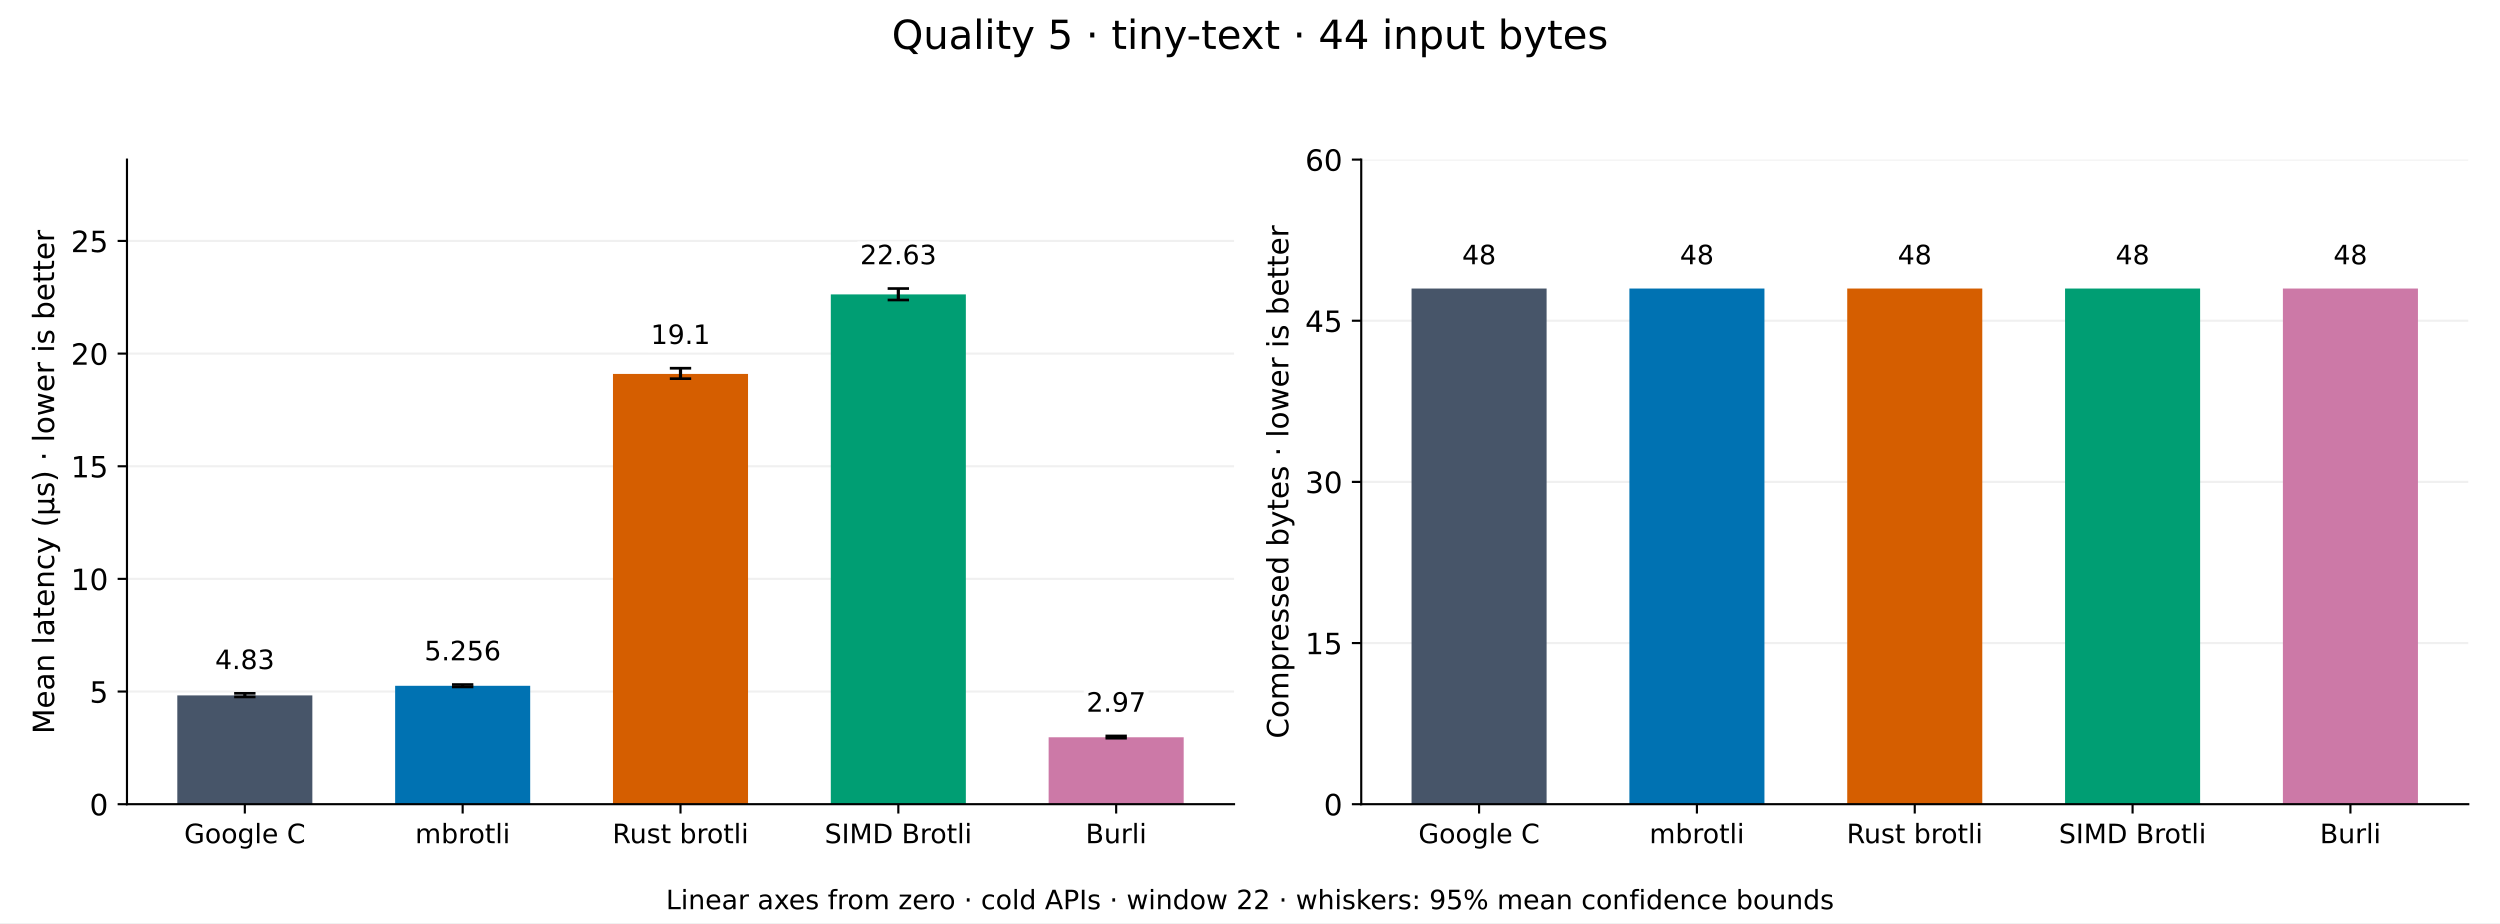
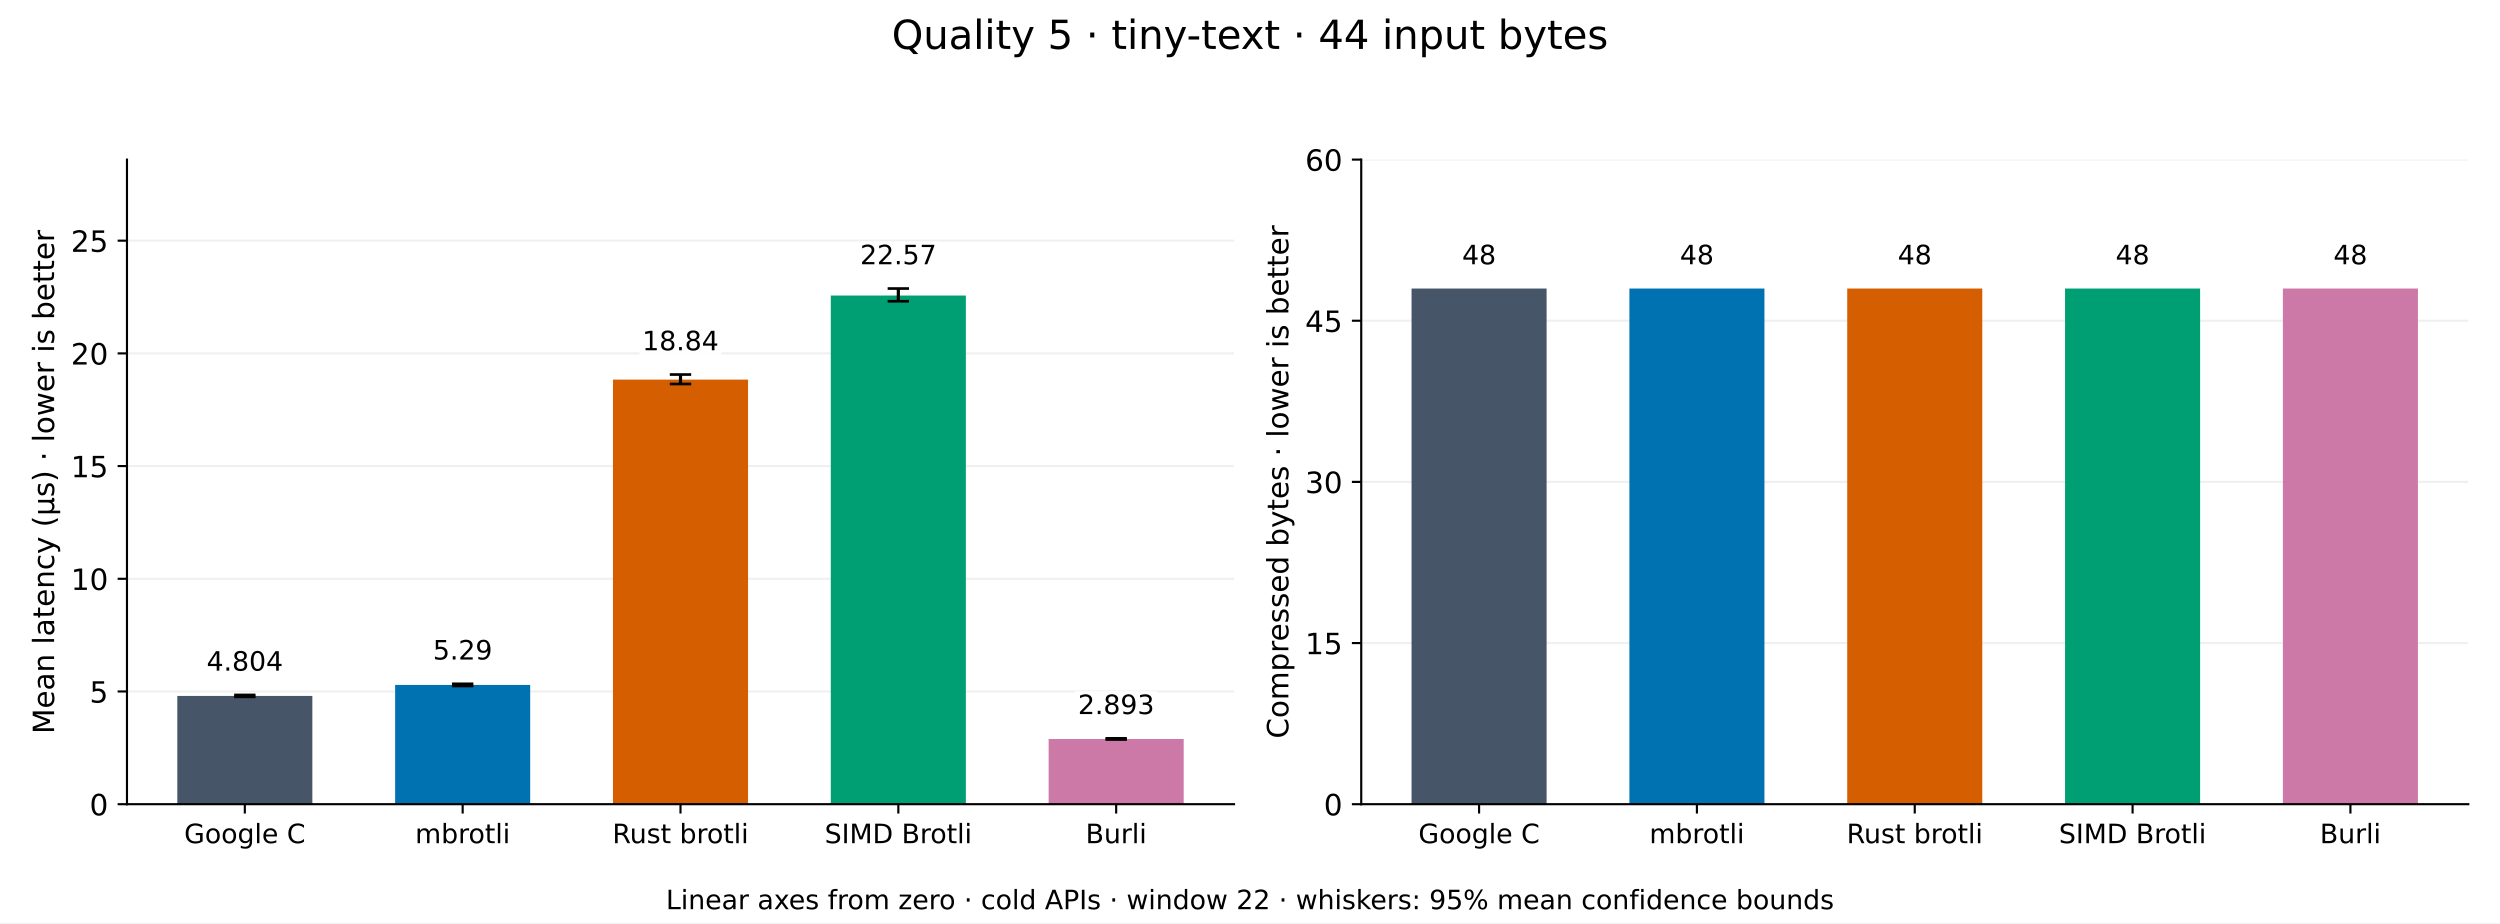
<svg xmlns="http://www.w3.org/2000/svg" xmlns:xlink="http://www.w3.org/1999/xlink" width="936pt" height="345.6pt" viewBox="0 0 936 345.6" version="1.1">
  <defs>
    <style type="text/css">*{stroke-linejoin: round; stroke-linecap: butt}</style>
  </defs>
  <g id="figure_1">
    <g id="patch_1">
-       <path d="M 0 345.6  L 936 345.6  L 936 0  L 0 0  z " style="fill: #ffffff" />
+       <path d="M 0 345.6 L 936 345.6 L 936 0 L 0 0 z " style="fill: #ffffff" />
    </g>
    <g id="axes_1">
      <g id="patch_2">
-         <path d="M 47.54 301.088  L 462.015 301.088  L 462.015 59.76  L 47.54 59.76  z " style="fill: #ffffff" />
+         <path d="M 47.54 301.088 L 462.015 301.088 L 462.015 59.76 L 47.54 59.76 z " style="fill: #ffffff" />
      </g>
      <g id="matplotlib.axis_1">
        <g id="xtick_1">
          <g id="line2d_1">
            <defs>
-               <path id="m3d63aaa0ea" d="M 0 0  L 0 3.5  " style="stroke: #000000; stroke-width: 0.8" />
+               <path id="m3d63aaa0ea" d="M 0 0 L 0 3.5 " style="stroke: #000000; stroke-width: 0.8" />
            </defs>
            <g>
              <use xlink:href="#m3d63aaa0ea" x="91.663" y="301.088" style="stroke: #000000; stroke-width: 0.8" />
            </g>
          </g>
          <g id="text_1">
            <text style="font-size: 10px; font-family: 'DejaVu Sans', 'Bitstream Vera Sans', 'Computer Modern Sans Serif', 'Lucida Grande', 'Verdana', 'Geneva', 'Lucid', 'Arial', 'Helvetica', 'Avant Garde', sans-serif; text-anchor: middle" x="91.663" y="315.686" transform="rotate(-0 91.66259 315.6864)">Google C</text>
          </g>
        </g>
        <g id="xtick_2">
          <g id="line2d_2">
            <g>
              <use xlink:href="#m3d63aaa0ea" x="173.22" y="301.088" style="stroke: #000000; stroke-width: 0.8" />
            </g>
          </g>
          <g id="text_2">
            <text style="font-size: 10px; font-family: 'DejaVu Sans', 'Bitstream Vera Sans', 'Computer Modern Sans Serif', 'Lucida Grande', 'Verdana', 'Geneva', 'Lucid', 'Arial', 'Helvetica', 'Avant Garde', sans-serif; text-anchor: middle" x="173.22" y="315.686" transform="rotate(-0 173.22 315.6864)">mbrotli</text>
          </g>
        </g>
        <g id="xtick_3">
          <g id="line2d_3">
            <g>
              <use xlink:href="#m3d63aaa0ea" x="254.778" y="301.088" style="stroke: #000000; stroke-width: 0.8" />
            </g>
          </g>
          <g id="text_3">
            <text style="font-size: 10px; font-family: 'DejaVu Sans', 'Bitstream Vera Sans', 'Computer Modern Sans Serif', 'Lucida Grande', 'Verdana', 'Geneva', 'Lucid', 'Arial', 'Helvetica', 'Avant Garde', sans-serif; text-anchor: middle" x="254.778" y="315.686" transform="rotate(-0 254.7775 315.6864)">Rust brotli</text>
          </g>
        </g>
        <g id="xtick_4">
          <g id="line2d_4">
            <g>
              <use xlink:href="#m3d63aaa0ea" x="336.335" y="301.088" style="stroke: #000000; stroke-width: 0.8" />
            </g>
          </g>
          <g id="text_4">
            <text style="font-size: 10px; font-family: 'DejaVu Sans', 'Bitstream Vera Sans', 'Computer Modern Sans Serif', 'Lucida Grande', 'Verdana', 'Geneva', 'Lucid', 'Arial', 'Helvetica', 'Avant Garde', sans-serif; text-anchor: middle" x="336.335" y="315.686" transform="rotate(-0 336.335 315.6864)">SIMD Brotli</text>
          </g>
        </g>
        <g id="xtick_5">
          <g id="line2d_5">
            <g>
              <use xlink:href="#m3d63aaa0ea" x="417.892" y="301.088" style="stroke: #000000; stroke-width: 0.8" />
            </g>
          </g>
          <g id="text_5">
            <text style="font-size: 10px; font-family: 'DejaVu Sans', 'Bitstream Vera Sans', 'Computer Modern Sans Serif', 'Lucida Grande', 'Verdana', 'Geneva', 'Lucid', 'Arial', 'Helvetica', 'Avant Garde', sans-serif; text-anchor: middle" x="417.892" y="315.686" transform="rotate(-0 417.8924 315.6864)">Burli</text>
          </g>
        </g>
      </g>
      <g id="matplotlib.axis_2">
        <g id="ytick_1">
          <g id="line2d_6">
-             <path d="M 47.54 301.088  L 462.015 301.088  " clip-path="url(#p0ad4e481a9)" style="fill: none; stroke: #b0b0b0; stroke-opacity: 0.18; stroke-width: 0.8; stroke-linecap: square" />
+             <path d="M 47.54 301.088 L 462.015 301.088 " clip-path="url(#p0ad4e481a9)" style="fill: none; stroke: #b0b0b0; stroke-opacity: 0.18; stroke-width: 0.8; stroke-linecap: square" />
          </g>
          <g id="line2d_7">
            <defs>
-               <path id="mb6c034703b" d="M 0 0  L -3.5 0  " style="stroke: #000000; stroke-width: 0.8" />
+               <path id="mb6c034703b" d="M 0 0 L -3.5 0 " style="stroke: #000000; stroke-width: 0.8" />
            </defs>
            <g>
              <use xlink:href="#mb6c034703b" x="47.54" y="301.088" style="stroke: #000000; stroke-width: 0.8" />
            </g>
          </g>
          <g id="text_6">
            <text style="font-size: 11px; font-family: 'DejaVu Sans', 'Bitstream Vera Sans', 'Computer Modern Sans Serif', 'Lucida Grande', 'Verdana', 'Geneva', 'Lucid', 'Arial', 'Helvetica', 'Avant Garde', sans-serif; text-anchor: end" x="40.54" y="305.267" transform="rotate(-0 40.54 305.2671)">0</text>
          </g>
        </g>
        <g id="ytick_2">
          <g id="line2d_8">
-             <path d="M 47.54 258.913  L 462.015 258.913  " clip-path="url(#p0ad4e481a9)" style="fill: none; stroke: #b0b0b0; stroke-opacity: 0.18; stroke-width: 0.8; stroke-linecap: square" />
+             <path d="M 47.54 258.893 L 462.015 258.893 " clip-path="url(#p0ad4e481a9)" style="fill: none; stroke: #b0b0b0; stroke-opacity: 0.18; stroke-width: 0.8; stroke-linecap: square" />
          </g>
          <g id="line2d_9">
            <g>
-               <use xlink:href="#mb6c034703b" x="47.54" y="258.913" style="stroke: #000000; stroke-width: 0.8" />
+               <use xlink:href="#mb6c034703b" x="47.54" y="258.893" style="stroke: #000000; stroke-width: 0.8" />
            </g>
          </g>
          <g id="text_7">
-             <text style="font-size: 11px; font-family: 'DejaVu Sans', 'Bitstream Vera Sans', 'Computer Modern Sans Serif', 'Lucida Grande', 'Verdana', 'Geneva', 'Lucid', 'Arial', 'Helvetica', 'Avant Garde', sans-serif; text-anchor: end" x="40.54" y="263.092" transform="rotate(-0 40.54 263.0923)">5</text>
+             <text style="font-size: 11px; font-family: 'DejaVu Sans', 'Bitstream Vera Sans', 'Computer Modern Sans Serif', 'Lucida Grande', 'Verdana', 'Geneva', 'Lucid', 'Arial', 'Helvetica', 'Avant Garde', sans-serif; text-anchor: end" x="40.54" y="263.072" transform="rotate(-0 40.54 263.072)">5</text>
          </g>
        </g>
        <g id="ytick_3">
          <g id="line2d_10">
-             <path d="M 47.54 216.738  L 462.015 216.738  " clip-path="url(#p0ad4e481a9)" style="fill: none; stroke: #b0b0b0; stroke-opacity: 0.18; stroke-width: 0.8; stroke-linecap: square" />
+             <path d="M 47.54 216.698 L 462.015 216.698 " clip-path="url(#p0ad4e481a9)" style="fill: none; stroke: #b0b0b0; stroke-opacity: 0.18; stroke-width: 0.8; stroke-linecap: square" />
          </g>
          <g id="line2d_11">
            <g>
-               <use xlink:href="#mb6c034703b" x="47.54" y="216.738" style="stroke: #000000; stroke-width: 0.8" />
+               <use xlink:href="#mb6c034703b" x="47.54" y="216.698" style="stroke: #000000; stroke-width: 0.8" />
            </g>
          </g>
          <g id="text_8">
-             <text style="font-size: 11px; font-family: 'DejaVu Sans', 'Bitstream Vera Sans', 'Computer Modern Sans Serif', 'Lucida Grande', 'Verdana', 'Geneva', 'Lucid', 'Arial', 'Helvetica', 'Avant Garde', sans-serif; text-anchor: end" x="40.54" y="220.917" transform="rotate(-0 40.54 220.9175)">10</text>
+             <text style="font-size: 11px; font-family: 'DejaVu Sans', 'Bitstream Vera Sans', 'Computer Modern Sans Serif', 'Lucida Grande', 'Verdana', 'Geneva', 'Lucid', 'Arial', 'Helvetica', 'Avant Garde', sans-serif; text-anchor: end" x="40.54" y="220.877" transform="rotate(-0 40.54 220.8768)">10</text>
          </g>
        </g>
        <g id="ytick_4">
          <g id="line2d_12">
-             <path d="M 47.54 174.564  L 462.015 174.564  " clip-path="url(#p0ad4e481a9)" style="fill: none; stroke: #b0b0b0; stroke-opacity: 0.18; stroke-width: 0.8; stroke-linecap: square" />
+             <path d="M 47.54 174.502 L 462.015 174.502 " clip-path="url(#p0ad4e481a9)" style="fill: none; stroke: #b0b0b0; stroke-opacity: 0.18; stroke-width: 0.8; stroke-linecap: square" />
          </g>
          <g id="line2d_13">
            <g>
-               <use xlink:href="#mb6c034703b" x="47.54" y="174.564" style="stroke: #000000; stroke-width: 0.8" />
+               <use xlink:href="#mb6c034703b" x="47.54" y="174.502" style="stroke: #000000; stroke-width: 0.8" />
            </g>
          </g>
          <g id="text_9">
-             <text style="font-size: 11px; font-family: 'DejaVu Sans', 'Bitstream Vera Sans', 'Computer Modern Sans Serif', 'Lucida Grande', 'Verdana', 'Geneva', 'Lucid', 'Arial', 'Helvetica', 'Avant Garde', sans-serif; text-anchor: end" x="40.54" y="178.743" transform="rotate(-0 40.54 178.7427)">15</text>
+             <text style="font-size: 11px; font-family: 'DejaVu Sans', 'Bitstream Vera Sans', 'Computer Modern Sans Serif', 'Lucida Grande', 'Verdana', 'Geneva', 'Lucid', 'Arial', 'Helvetica', 'Avant Garde', sans-serif; text-anchor: end" x="40.54" y="178.682" transform="rotate(-0 40.54 178.6816)">15</text>
          </g>
        </g>
        <g id="ytick_5">
          <g id="line2d_14">
-             <path d="M 47.54 132.389  L 462.015 132.389  " clip-path="url(#p0ad4e481a9)" style="fill: none; stroke: #b0b0b0; stroke-opacity: 0.18; stroke-width: 0.8; stroke-linecap: square" />
+             <path d="M 47.54 132.307 L 462.015 132.307 " clip-path="url(#p0ad4e481a9)" style="fill: none; stroke: #b0b0b0; stroke-opacity: 0.18; stroke-width: 0.8; stroke-linecap: square" />
          </g>
          <g id="line2d_15">
            <g>
-               <use xlink:href="#mb6c034703b" x="47.54" y="132.389" style="stroke: #000000; stroke-width: 0.8" />
+               <use xlink:href="#mb6c034703b" x="47.54" y="132.307" style="stroke: #000000; stroke-width: 0.8" />
            </g>
          </g>
          <g id="text_10">
-             <text style="font-size: 11px; font-family: 'DejaVu Sans', 'Bitstream Vera Sans', 'Computer Modern Sans Serif', 'Lucida Grande', 'Verdana', 'Geneva', 'Lucid', 'Arial', 'Helvetica', 'Avant Garde', sans-serif; text-anchor: end" x="40.54" y="136.568" transform="rotate(-0 40.54 136.5679)">20</text>
+             <text style="font-size: 11px; font-family: 'DejaVu Sans', 'Bitstream Vera Sans', 'Computer Modern Sans Serif', 'Lucida Grande', 'Verdana', 'Geneva', 'Lucid', 'Arial', 'Helvetica', 'Avant Garde', sans-serif; text-anchor: end" x="40.54" y="136.486" transform="rotate(-0 40.54 136.4865)">20</text>
          </g>
        </g>
        <g id="ytick_6">
          <g id="line2d_16">
-             <path d="M 47.54 90.214  L 462.015 90.214  " clip-path="url(#p0ad4e481a9)" style="fill: none; stroke: #b0b0b0; stroke-opacity: 0.18; stroke-width: 0.8; stroke-linecap: square" />
+             <path d="M 47.54 90.112 L 462.015 90.112 " clip-path="url(#p0ad4e481a9)" style="fill: none; stroke: #b0b0b0; stroke-opacity: 0.18; stroke-width: 0.8; stroke-linecap: square" />
          </g>
          <g id="line2d_17">
            <g>
-               <use xlink:href="#mb6c034703b" x="47.54" y="90.214" style="stroke: #000000; stroke-width: 0.8" />
+               <use xlink:href="#mb6c034703b" x="47.54" y="90.112" style="stroke: #000000; stroke-width: 0.8" />
            </g>
          </g>
          <g id="text_11">
-             <text style="font-size: 11px; font-family: 'DejaVu Sans', 'Bitstream Vera Sans', 'Computer Modern Sans Serif', 'Lucida Grande', 'Verdana', 'Geneva', 'Lucid', 'Arial', 'Helvetica', 'Avant Garde', sans-serif; text-anchor: end" x="40.54" y="94.393" transform="rotate(-0 40.54 94.39304)">25</text>
+             <text style="font-size: 11px; font-family: 'DejaVu Sans', 'Bitstream Vera Sans', 'Computer Modern Sans Serif', 'Lucida Grande', 'Verdana', 'Geneva', 'Lucid', 'Arial', 'Helvetica', 'Avant Garde', sans-serif; text-anchor: end" x="40.54" y="94.291" transform="rotate(-0 40.54 94.2913)">25</text>
          </g>
        </g>
        <g id="text_12">
          <text style="font-size: 11px; font-family: 'DejaVu Sans', 'Bitstream Vera Sans', 'Computer Modern Sans Serif', 'Lucida Grande', 'Verdana', 'Geneva', 'Lucid', 'Arial', 'Helvetica', 'Avant Garde', sans-serif; text-anchor: middle" x="20.255" y="180.424" transform="rotate(-90 20.25484 180.424)">Mean latency (µs) · lower is better</text>
        </g>
      </g>
      <g id="patch_3">
-         <path d="M 66.38 301.088  L 116.945 301.088  L 116.945 260.348  L 66.38 260.348  z " clip-path="url(#p0ad4e481a9)" style="fill: #475569" />
+         <path d="M 66.38 301.088 L 116.945 301.088 L 116.945 260.548 L 66.38 260.548 z " clip-path="url(#p0ad4e481a9)" style="fill: #475569" />
      </g>
      <g id="patch_4">
-         <path d="M 147.937 301.088  L 198.503 301.088  L 198.503 256.754  L 147.937 256.754  z " clip-path="url(#p0ad4e481a9)" style="fill: #0072b2" />
+         <path d="M 147.937 301.088 L 198.503 301.088 L 198.503 256.442 L 147.937 256.442 z " clip-path="url(#p0ad4e481a9)" style="fill: #0072b2" />
      </g>
      <g id="patch_5">
-         <path d="M 229.495 301.088  L 280.06 301.088  L 280.06 139.997  L 229.495 139.997  z " clip-path="url(#p0ad4e481a9)" style="fill: #d55e00" />
+         <path d="M 229.495 301.088 L 280.06 301.088 L 280.06 142.115 L 229.495 142.115 z " clip-path="url(#p0ad4e481a9)" style="fill: #d55e00" />
      </g>
      <g id="patch_6">
-         <path d="M 311.052 301.088  L 361.618 301.088  L 361.618 110.228  L 311.052 110.228  z " clip-path="url(#p0ad4e481a9)" style="fill: #009e73" />
+         <path d="M 311.052 301.088 L 361.618 301.088 L 361.618 110.636 L 311.052 110.636 z " clip-path="url(#p0ad4e481a9)" style="fill: #009e73" />
      </g>
      <g id="patch_7">
-         <path d="M 392.61 301.088  L 443.175 301.088  L 443.175 276.035  L 392.61 276.035  z " clip-path="url(#p0ad4e481a9)" style="fill: #cc79a7" />
+         <path d="M 392.61 301.088 L 443.175 301.088 L 443.175 276.672 L 392.61 276.672 z " clip-path="url(#p0ad4e481a9)" style="fill: #cc79a7" />
      </g>
      <g id="LineCollection_1">
-         <path d="M 91.663 260.921  L 91.663 259.582  " clip-path="url(#p0ad4e481a9)" style="fill: none; stroke: #000000; stroke-width: 1.2" />
-         <path d="M 173.22 257.186  L 173.22 256.3  " clip-path="url(#p0ad4e481a9)" style="fill: none; stroke: #000000; stroke-width: 1.2" />
-         <path d="M 254.778 141.781  L 254.778 137.867  " clip-path="url(#p0ad4e481a9)" style="fill: none; stroke: #000000; stroke-width: 1.2" />
-         <path d="M 336.335 112.318  L 336.335 108.026  " clip-path="url(#p0ad4e481a9)" style="fill: none; stroke: #000000; stroke-width: 1.2" />
-         <path d="M 417.892 276.391  L 417.892 275.541  " clip-path="url(#p0ad4e481a9)" style="fill: none; stroke: #000000; stroke-width: 1.2" />
+         <path d="M 91.663 260.895 L 91.663 260.182 " clip-path="url(#p0ad4e481a9)" style="fill: none; stroke: #000000; stroke-width: 1.2" />
+         <path d="M 173.22 256.845 L 173.22 256.003 " clip-path="url(#p0ad4e481a9)" style="fill: none; stroke: #000000; stroke-width: 1.2" />
+         <path d="M 254.778 143.778 L 254.778 140.22 " clip-path="url(#p0ad4e481a9)" style="fill: none; stroke: #000000; stroke-width: 1.2" />
+         <path d="M 336.335 112.783 L 336.335 108.026 " clip-path="url(#p0ad4e481a9)" style="fill: none; stroke: #000000; stroke-width: 1.2" />
+         <path d="M 417.892 276.878 L 417.892 276.435 " clip-path="url(#p0ad4e481a9)" style="fill: none; stroke: #000000; stroke-width: 1.2" />
      </g>
      <g id="line2d_18">
        <defs>
-           <path id="ma4d3aa00d3" d="M 4 0  L -4 -0  " style="stroke: #000000" />
+           <path id="ma4d3aa00d3" d="M 4 0 L -4 -0 " style="stroke: #000000" />
        </defs>
        <g clip-path="url(#p0ad4e481a9)">
-           <use xlink:href="#ma4d3aa00d3" x="91.663" y="260.921" style="fill: #1f77b4; stroke: #000000" />
-           <use xlink:href="#ma4d3aa00d3" x="173.22" y="257.186" style="fill: #1f77b4; stroke: #000000" />
-           <use xlink:href="#ma4d3aa00d3" x="254.778" y="141.781" style="fill: #1f77b4; stroke: #000000" />
-           <use xlink:href="#ma4d3aa00d3" x="336.335" y="112.318" style="fill: #1f77b4; stroke: #000000" />
-           <use xlink:href="#ma4d3aa00d3" x="417.892" y="276.391" style="fill: #1f77b4; stroke: #000000" />
+           <use xlink:href="#ma4d3aa00d3" x="91.663" y="260.895" style="fill: #1f77b4; stroke: #000000" />
+           <use xlink:href="#ma4d3aa00d3" x="173.22" y="256.845" style="fill: #1f77b4; stroke: #000000" />
+           <use xlink:href="#ma4d3aa00d3" x="254.778" y="143.778" style="fill: #1f77b4; stroke: #000000" />
+           <use xlink:href="#ma4d3aa00d3" x="336.335" y="112.783" style="fill: #1f77b4; stroke: #000000" />
+           <use xlink:href="#ma4d3aa00d3" x="417.892" y="276.878" style="fill: #1f77b4; stroke: #000000" />
        </g>
      </g>
      <g id="line2d_19">
        <g clip-path="url(#p0ad4e481a9)">
-           <use xlink:href="#ma4d3aa00d3" x="91.663" y="259.582" style="fill: #1f77b4; stroke: #000000" />
-           <use xlink:href="#ma4d3aa00d3" x="173.22" y="256.3" style="fill: #1f77b4; stroke: #000000" />
-           <use xlink:href="#ma4d3aa00d3" x="254.778" y="137.867" style="fill: #1f77b4; stroke: #000000" />
+           <use xlink:href="#ma4d3aa00d3" x="91.663" y="260.182" style="fill: #1f77b4; stroke: #000000" />
+           <use xlink:href="#ma4d3aa00d3" x="173.22" y="256.003" style="fill: #1f77b4; stroke: #000000" />
+           <use xlink:href="#ma4d3aa00d3" x="254.778" y="140.22" style="fill: #1f77b4; stroke: #000000" />
          <use xlink:href="#ma4d3aa00d3" x="336.335" y="108.026" style="fill: #1f77b4; stroke: #000000" />
-           <use xlink:href="#ma4d3aa00d3" x="417.892" y="275.541" style="fill: #1f77b4; stroke: #000000" />
+           <use xlink:href="#ma4d3aa00d3" x="417.892" y="276.435" style="fill: #1f77b4; stroke: #000000" />
        </g>
      </g>
      <g id="patch_8">
-         <path d="M 47.54 301.088  L 47.54 59.76  " style="fill: none; stroke: #000000; stroke-width: 0.8; stroke-linejoin: miter; stroke-linecap: square" />
+         <path d="M 47.54 301.088 L 47.54 59.76 " style="fill: none; stroke: #000000; stroke-width: 0.8; stroke-linejoin: miter; stroke-linecap: square" />
      </g>
      <g id="patch_9">
-         <path d="M 47.54 301.088  L 462.015 301.088  " style="fill: none; stroke: #000000; stroke-width: 0.8; stroke-linejoin: miter; stroke-linecap: square" />
+         <path d="M 47.54 301.088 L 462.015 301.088 " style="fill: none; stroke: #000000; stroke-width: 0.8; stroke-linejoin: miter; stroke-linecap: square" />
      </g>
      <g id="text_13">
        <g id="patch_10">
-           <path d="M 79.53 253.582  L 103.795 253.582  L 103.795 241.904  L 79.53 241.904  z " style="fill: #ffffff; opacity: 0.9" />
-         </g>
-         <text style="font-size: 10px; font-family: 'DejaVu Sans', 'Bitstream Vera Sans', 'Computer Modern Sans Serif', 'Lucida Grande', 'Verdana', 'Geneva', 'Lucid', 'Arial', 'Helvetica', 'Avant Garde', sans-serif; text-anchor: middle" x="91.663" y="250.503" transform="rotate(-0 91.66259 250.5026)">4.83</text>
+           <path d="M 76.349 254.182 L 106.977 254.182 L 106.977 242.504 L 76.349 242.504 z " style="fill: #ffffff; opacity: 0.9" />
+         </g>
+         <text style="font-size: 10px; font-family: 'DejaVu Sans', 'Bitstream Vera Sans', 'Computer Modern Sans Serif', 'Lucida Grande', 'Verdana', 'Geneva', 'Lucid', 'Arial', 'Helvetica', 'Avant Garde', sans-serif; text-anchor: middle" x="91.663" y="251.103" transform="rotate(-0 91.66259 251.1028)">4.804</text>
      </g>
      <g id="text_14">
        <g id="patch_11">
-           <path d="M 157.906 250.3  L 188.534 250.3  L 188.534 238.622  L 157.906 238.622  z " style="fill: #ffffff; opacity: 0.9" />
-         </g>
-         <text style="font-size: 10px; font-family: 'DejaVu Sans', 'Bitstream Vera Sans', 'Computer Modern Sans Serif', 'Lucida Grande', 'Verdana', 'Geneva', 'Lucid', 'Arial', 'Helvetica', 'Avant Garde', sans-serif; text-anchor: middle" x="173.22" y="247.22" transform="rotate(-0 173.22 247.2201)">5.256</text>
+           <path d="M 161.087 250.003 L 185.353 250.003 L 185.353 238.325 L 161.087 238.325 z " style="fill: #ffffff; opacity: 0.9" />
+         </g>
+         <text style="font-size: 10px; font-family: 'DejaVu Sans', 'Bitstream Vera Sans', 'Computer Modern Sans Serif', 'Lucida Grande', 'Verdana', 'Geneva', 'Lucid', 'Arial', 'Helvetica', 'Avant Garde', sans-serif; text-anchor: middle" x="173.22" y="246.924" transform="rotate(-0 173.22 246.9236)">5.29</text>
      </g>
      <g id="text_15">
        <g id="patch_12">
-           <path d="M 242.645 131.867  L 266.91 131.867  L 266.91 120.189  L 242.645 120.189  z " style="fill: #ffffff; opacity: 0.9" />
-         </g>
-         <text style="font-size: 10px; font-family: 'DejaVu Sans', 'Bitstream Vera Sans', 'Computer Modern Sans Serif', 'Lucida Grande', 'Verdana', 'Geneva', 'Lucid', 'Arial', 'Helvetica', 'Avant Garde', sans-serif; text-anchor: middle" x="254.778" y="128.788" transform="rotate(-0 254.7775 128.7875)">19.1</text>
+           <path d="M 239.463 134.22 L 270.092 134.22 L 270.092 122.542 L 239.463 122.542 z " style="fill: #ffffff; opacity: 0.9" />
+         </g>
+         <text style="font-size: 10px; font-family: 'DejaVu Sans', 'Bitstream Vera Sans', 'Computer Modern Sans Serif', 'Lucida Grande', 'Verdana', 'Geneva', 'Lucid', 'Arial', 'Helvetica', 'Avant Garde', sans-serif; text-anchor: middle" x="254.778" y="131.14" transform="rotate(-0 254.7775 131.1404)">18.84</text>
      </g>
      <g id="text_16">
        <g id="patch_13">
-           <path d="M 321.021 102.026  L 351.649 102.026  L 351.649 90.347  L 321.021 90.347  z " style="fill: #ffffff; opacity: 0.9" />
-         </g>
-         <text style="font-size: 10px; font-family: 'DejaVu Sans', 'Bitstream Vera Sans', 'Computer Modern Sans Serif', 'Lucida Grande', 'Verdana', 'Geneva', 'Lucid', 'Arial', 'Helvetica', 'Avant Garde', sans-serif; text-anchor: middle" x="336.335" y="98.946" transform="rotate(-0 336.335 98.94591)">22.63</text>
+           <path d="M 321.021 102.026 L 351.649 102.026 L 351.649 90.347 L 321.021 90.347 z " style="fill: #ffffff; opacity: 0.9" />
+         </g>
+         <text style="font-size: 10px; font-family: 'DejaVu Sans', 'Bitstream Vera Sans', 'Computer Modern Sans Serif', 'Lucida Grande', 'Verdana', 'Geneva', 'Lucid', 'Arial', 'Helvetica', 'Avant Garde', sans-serif; text-anchor: middle" x="336.335" y="98.946" transform="rotate(-0 336.335 98.94591)">22.57</text>
      </g>
      <g id="text_17">
        <g id="patch_14">
-           <path d="M 405.76 269.541  L 430.025 269.541  L 430.025 257.863  L 405.76 257.863  z " style="fill: #ffffff; opacity: 0.9" />
-         </g>
-         <text style="font-size: 10px; font-family: 'DejaVu Sans', 'Bitstream Vera Sans', 'Computer Modern Sans Serif', 'Lucida Grande', 'Verdana', 'Geneva', 'Lucid', 'Arial', 'Helvetica', 'Avant Garde', sans-serif; text-anchor: middle" x="417.892" y="266.461" transform="rotate(-0 417.8924 266.4611)">2.97</text>
+           <path d="M 402.578 270.435 L 433.206 270.435 L 433.206 258.757 L 402.578 258.757 z " style="fill: #ffffff; opacity: 0.9" />
+         </g>
+         <text style="font-size: 10px; font-family: 'DejaVu Sans', 'Bitstream Vera Sans', 'Computer Modern Sans Serif', 'Lucida Grande', 'Verdana', 'Geneva', 'Lucid', 'Arial', 'Helvetica', 'Avant Garde', sans-serif; text-anchor: middle" x="417.892" y="267.356" transform="rotate(-0 417.8924 267.3558)">2.893</text>
      </g>
    </g>
    <g id="axes_2">
      <g id="patch_15">
-         <path d="M 509.645 301.088  L 924.12 301.088  L 924.12 59.76  L 509.645 59.76  z " style="fill: #ffffff" />
+         <path d="M 509.645 301.088 L 924.12 301.088 L 924.12 59.76 L 509.645 59.76 z " style="fill: #ffffff" />
      </g>
      <g id="matplotlib.axis_3">
        <g id="xtick_6">
          <g id="line2d_20">
            <g>
              <use xlink:href="#m3d63aaa0ea" x="553.768" y="301.088" style="stroke: #000000; stroke-width: 0.8" />
            </g>
          </g>
          <g id="text_18">
            <text style="font-size: 10px; font-family: 'DejaVu Sans', 'Bitstream Vera Sans', 'Computer Modern Sans Serif', 'Lucida Grande', 'Verdana', 'Geneva', 'Lucid', 'Arial', 'Helvetica', 'Avant Garde', sans-serif; text-anchor: middle" x="553.768" y="315.686" transform="rotate(-0 553.7676 315.6864)">Google C</text>
          </g>
        </g>
        <g id="xtick_7">
          <g id="line2d_21">
            <g>
              <use xlink:href="#m3d63aaa0ea" x="635.325" y="301.088" style="stroke: #000000; stroke-width: 0.8" />
            </g>
          </g>
          <g id="text_19">
            <text style="font-size: 10px; font-family: 'DejaVu Sans', 'Bitstream Vera Sans', 'Computer Modern Sans Serif', 'Lucida Grande', 'Verdana', 'Geneva', 'Lucid', 'Arial', 'Helvetica', 'Avant Garde', sans-serif; text-anchor: middle" x="635.325" y="315.686" transform="rotate(-0 635.325 315.6864)">mbrotli</text>
          </g>
        </g>
        <g id="xtick_8">
          <g id="line2d_22">
            <g>
              <use xlink:href="#m3d63aaa0ea" x="716.883" y="301.088" style="stroke: #000000; stroke-width: 0.8" />
            </g>
          </g>
          <g id="text_20">
            <text style="font-size: 10px; font-family: 'DejaVu Sans', 'Bitstream Vera Sans', 'Computer Modern Sans Serif', 'Lucida Grande', 'Verdana', 'Geneva', 'Lucid', 'Arial', 'Helvetica', 'Avant Garde', sans-serif; text-anchor: middle" x="716.883" y="315.686" transform="rotate(-0 716.8825 315.6864)">Rust brotli</text>
          </g>
        </g>
        <g id="xtick_9">
          <g id="line2d_23">
            <g>
              <use xlink:href="#m3d63aaa0ea" x="798.44" y="301.088" style="stroke: #000000; stroke-width: 0.8" />
            </g>
          </g>
          <g id="text_21">
            <text style="font-size: 10px; font-family: 'DejaVu Sans', 'Bitstream Vera Sans', 'Computer Modern Sans Serif', 'Lucida Grande', 'Verdana', 'Geneva', 'Lucid', 'Arial', 'Helvetica', 'Avant Garde', sans-serif; text-anchor: middle" x="798.44" y="315.686" transform="rotate(-0 798.44 315.6864)">SIMD Brotli</text>
          </g>
        </g>
        <g id="xtick_10">
          <g id="line2d_24">
            <g>
              <use xlink:href="#m3d63aaa0ea" x="879.997" y="301.088" style="stroke: #000000; stroke-width: 0.8" />
            </g>
          </g>
          <g id="text_22">
            <text style="font-size: 10px; font-family: 'DejaVu Sans', 'Bitstream Vera Sans', 'Computer Modern Sans Serif', 'Lucida Grande', 'Verdana', 'Geneva', 'Lucid', 'Arial', 'Helvetica', 'Avant Garde', sans-serif; text-anchor: middle" x="879.997" y="315.686" transform="rotate(-0 879.9974 315.6864)">Burli</text>
          </g>
        </g>
      </g>
      <g id="matplotlib.axis_4">
        <g id="ytick_7">
          <g id="line2d_25">
-             <path d="M 509.645 301.088  L 924.12 301.088  " clip-path="url(#p46c3231762)" style="fill: none; stroke: #b0b0b0; stroke-opacity: 0.18; stroke-width: 0.8; stroke-linecap: square" />
+             <path d="M 509.645 301.088 L 924.12 301.088 " clip-path="url(#p46c3231762)" style="fill: none; stroke: #b0b0b0; stroke-opacity: 0.18; stroke-width: 0.8; stroke-linecap: square" />
          </g>
          <g id="line2d_26">
            <g>
              <use xlink:href="#mb6c034703b" x="509.645" y="301.088" style="stroke: #000000; stroke-width: 0.8" />
            </g>
          </g>
          <g id="text_23">
            <text style="font-size: 11px; font-family: 'DejaVu Sans', 'Bitstream Vera Sans', 'Computer Modern Sans Serif', 'Lucida Grande', 'Verdana', 'Geneva', 'Lucid', 'Arial', 'Helvetica', 'Avant Garde', sans-serif; text-anchor: end" x="502.645" y="305.267" transform="rotate(-0 502.645 305.2671)">0</text>
          </g>
        </g>
        <g id="ytick_8">
          <g id="line2d_27">
-             <path d="M 509.645 240.756  L 924.12 240.756  " clip-path="url(#p46c3231762)" style="fill: none; stroke: #b0b0b0; stroke-opacity: 0.18; stroke-width: 0.8; stroke-linecap: square" />
+             <path d="M 509.645 240.756 L 924.12 240.756 " clip-path="url(#p46c3231762)" style="fill: none; stroke: #b0b0b0; stroke-opacity: 0.18; stroke-width: 0.8; stroke-linecap: square" />
          </g>
          <g id="line2d_28">
            <g>
              <use xlink:href="#mb6c034703b" x="509.645" y="240.756" style="stroke: #000000; stroke-width: 0.8" />
            </g>
          </g>
          <g id="text_24">
            <text style="font-size: 11px; font-family: 'DejaVu Sans', 'Bitstream Vera Sans', 'Computer Modern Sans Serif', 'Lucida Grande', 'Verdana', 'Geneva', 'Lucid', 'Arial', 'Helvetica', 'Avant Garde', sans-serif; text-anchor: end" x="502.645" y="244.935" transform="rotate(-0 502.645 244.9351)">15</text>
          </g>
        </g>
        <g id="ytick_9">
          <g id="line2d_29">
-             <path d="M 509.645 180.424  L 924.12 180.424  " clip-path="url(#p46c3231762)" style="fill: none; stroke: #b0b0b0; stroke-opacity: 0.18; stroke-width: 0.8; stroke-linecap: square" />
+             <path d="M 509.645 180.424 L 924.12 180.424 " clip-path="url(#p46c3231762)" style="fill: none; stroke: #b0b0b0; stroke-opacity: 0.18; stroke-width: 0.8; stroke-linecap: square" />
          </g>
          <g id="line2d_30">
            <g>
              <use xlink:href="#mb6c034703b" x="509.645" y="180.424" style="stroke: #000000; stroke-width: 0.8" />
            </g>
          </g>
          <g id="text_25">
            <text style="font-size: 11px; font-family: 'DejaVu Sans', 'Bitstream Vera Sans', 'Computer Modern Sans Serif', 'Lucida Grande', 'Verdana', 'Geneva', 'Lucid', 'Arial', 'Helvetica', 'Avant Garde', sans-serif; text-anchor: end" x="502.645" y="184.603" transform="rotate(-0 502.645 184.6031)">30</text>
          </g>
        </g>
        <g id="ytick_10">
          <g id="line2d_31">
-             <path d="M 509.645 120.092  L 924.12 120.092  " clip-path="url(#p46c3231762)" style="fill: none; stroke: #b0b0b0; stroke-opacity: 0.18; stroke-width: 0.8; stroke-linecap: square" />
+             <path d="M 509.645 120.092 L 924.12 120.092 " clip-path="url(#p46c3231762)" style="fill: none; stroke: #b0b0b0; stroke-opacity: 0.18; stroke-width: 0.8; stroke-linecap: square" />
          </g>
          <g id="line2d_32">
            <g>
              <use xlink:href="#mb6c034703b" x="509.645" y="120.092" style="stroke: #000000; stroke-width: 0.8" />
            </g>
          </g>
          <g id="text_26">
            <text style="font-size: 11px; font-family: 'DejaVu Sans', 'Bitstream Vera Sans', 'Computer Modern Sans Serif', 'Lucida Grande', 'Verdana', 'Geneva', 'Lucid', 'Arial', 'Helvetica', 'Avant Garde', sans-serif; text-anchor: end" x="502.645" y="124.271" transform="rotate(-0 502.645 124.2711)">45</text>
          </g>
        </g>
        <g id="ytick_11">
          <g id="line2d_33">
-             <path d="M 509.645 59.76  L 924.12 59.76  " clip-path="url(#p46c3231762)" style="fill: none; stroke: #b0b0b0; stroke-opacity: 0.18; stroke-width: 0.8; stroke-linecap: square" />
+             <path d="M 509.645 59.76 L 924.12 59.76 " clip-path="url(#p46c3231762)" style="fill: none; stroke: #b0b0b0; stroke-opacity: 0.18; stroke-width: 0.8; stroke-linecap: square" />
          </g>
          <g id="line2d_34">
            <g>
              <use xlink:href="#mb6c034703b" x="509.645" y="59.76" style="stroke: #000000; stroke-width: 0.8" />
            </g>
          </g>
          <g id="text_27">
            <text style="font-size: 11px; font-family: 'DejaVu Sans', 'Bitstream Vera Sans', 'Computer Modern Sans Serif', 'Lucida Grande', 'Verdana', 'Geneva', 'Lucid', 'Arial', 'Helvetica', 'Avant Garde', sans-serif; text-anchor: end" x="502.645" y="63.939" transform="rotate(-0 502.645 63.93914)">60</text>
          </g>
        </g>
        <g id="text_28">
          <text style="font-size: 11px; font-family: 'DejaVu Sans', 'Bitstream Vera Sans', 'Computer Modern Sans Serif', 'Lucida Grande', 'Verdana', 'Geneva', 'Lucid', 'Arial', 'Helvetica', 'Avant Garde', sans-serif; text-anchor: middle" x="482.36" y="180.424" transform="rotate(-90 482.3598 180.424)">Compressed bytes · lower is better</text>
        </g>
      </g>
      <g id="patch_16">
-         <path d="M 528.485 301.088  L 579.05 301.088  L 579.05 108.026  L 528.485 108.026  z " clip-path="url(#p46c3231762)" style="fill: #475569" />
+         <path d="M 528.485 301.088 L 579.05 301.088 L 579.05 108.026 L 528.485 108.026 z " clip-path="url(#p46c3231762)" style="fill: #475569" />
      </g>
      <g id="patch_17">
-         <path d="M 610.042 301.088  L 660.608 301.088  L 660.608 108.026  L 610.042 108.026  z " clip-path="url(#p46c3231762)" style="fill: #0072b2" />
+         <path d="M 610.042 301.088 L 660.608 301.088 L 660.608 108.026 L 610.042 108.026 z " clip-path="url(#p46c3231762)" style="fill: #0072b2" />
      </g>
      <g id="patch_18">
-         <path d="M 691.6 301.088  L 742.165 301.088  L 742.165 108.026  L 691.6 108.026  z " clip-path="url(#p46c3231762)" style="fill: #d55e00" />
+         <path d="M 691.6 301.088 L 742.165 301.088 L 742.165 108.026 L 691.6 108.026 z " clip-path="url(#p46c3231762)" style="fill: #d55e00" />
      </g>
      <g id="patch_19">
-         <path d="M 773.157 301.088  L 823.723 301.088  L 823.723 108.026  L 773.157 108.026  z " clip-path="url(#p46c3231762)" style="fill: #009e73" />
+         <path d="M 773.157 301.088 L 823.723 301.088 L 823.723 108.026 L 773.157 108.026 z " clip-path="url(#p46c3231762)" style="fill: #009e73" />
      </g>
      <g id="patch_20">
-         <path d="M 854.715 301.088  L 905.28 301.088  L 905.28 108.026  L 854.715 108.026  z " clip-path="url(#p46c3231762)" style="fill: #cc79a7" />
+         <path d="M 854.715 301.088 L 905.28 301.088 L 905.28 108.026 L 854.715 108.026 z " clip-path="url(#p46c3231762)" style="fill: #cc79a7" />
      </g>
      <g id="patch_21">
-         <path d="M 509.645 301.088  L 509.645 59.76  " style="fill: none; stroke: #000000; stroke-width: 0.8; stroke-linejoin: miter; stroke-linecap: square" />
+         <path d="M 509.645 301.088 L 509.645 59.76 " style="fill: none; stroke: #000000; stroke-width: 0.8; stroke-linejoin: miter; stroke-linecap: square" />
      </g>
      <g id="patch_22">
-         <path d="M 509.645 301.088  L 924.12 301.088  " style="fill: none; stroke: #000000; stroke-width: 0.8; stroke-linejoin: miter; stroke-linecap: square" />
+         <path d="M 509.645 301.088 L 924.12 301.088 " style="fill: none; stroke: #000000; stroke-width: 0.8; stroke-linejoin: miter; stroke-linecap: square" />
      </g>
      <g id="text_29">
        <g id="patch_23">
-           <path d="M 546.405 102.026  L 561.13 102.026  L 561.13 90.347  L 546.405 90.347  z " style="fill: #ffffff; opacity: 0.9" />
+           <path d="M 546.405 102.026 L 561.13 102.026 L 561.13 90.347 L 546.405 90.347 z " style="fill: #ffffff; opacity: 0.9" />
        </g>
        <text style="font-size: 10px; font-family: 'DejaVu Sans', 'Bitstream Vera Sans', 'Computer Modern Sans Serif', 'Lucida Grande', 'Verdana', 'Geneva', 'Lucid', 'Arial', 'Helvetica', 'Avant Garde', sans-serif; text-anchor: middle" x="553.768" y="98.946" transform="rotate(-0 553.7676 98.94591)">48</text>
      </g>
      <g id="text_30">
        <g id="patch_24">
-           <path d="M 627.963 102.026  L 642.688 102.026  L 642.688 90.347  L 627.963 90.347  z " style="fill: #ffffff; opacity: 0.9" />
+           <path d="M 627.963 102.026 L 642.688 102.026 L 642.688 90.347 L 627.963 90.347 z " style="fill: #ffffff; opacity: 0.9" />
        </g>
        <text style="font-size: 10px; font-family: 'DejaVu Sans', 'Bitstream Vera Sans', 'Computer Modern Sans Serif', 'Lucida Grande', 'Verdana', 'Geneva', 'Lucid', 'Arial', 'Helvetica', 'Avant Garde', sans-serif; text-anchor: middle" x="635.325" y="98.946" transform="rotate(-0 635.325 98.94591)">48</text>
      </g>
      <g id="text_31">
        <g id="patch_25">
-           <path d="M 709.52 102.026  L 724.245 102.026  L 724.245 90.347  L 709.52 90.347  z " style="fill: #ffffff; opacity: 0.9" />
+           <path d="M 709.52 102.026 L 724.245 102.026 L 724.245 90.347 L 709.52 90.347 z " style="fill: #ffffff; opacity: 0.9" />
        </g>
        <text style="font-size: 10px; font-family: 'DejaVu Sans', 'Bitstream Vera Sans', 'Computer Modern Sans Serif', 'Lucida Grande', 'Verdana', 'Geneva', 'Lucid', 'Arial', 'Helvetica', 'Avant Garde', sans-serif; text-anchor: middle" x="716.883" y="98.946" transform="rotate(-0 716.8825 98.94591)">48</text>
      </g>
      <g id="text_32">
        <g id="patch_26">
-           <path d="M 791.077 102.026  L 805.802 102.026  L 805.802 90.347  L 791.077 90.347  z " style="fill: #ffffff; opacity: 0.9" />
+           <path d="M 791.077 102.026 L 805.802 102.026 L 805.802 90.347 L 791.077 90.347 z " style="fill: #ffffff; opacity: 0.9" />
        </g>
        <text style="font-size: 10px; font-family: 'DejaVu Sans', 'Bitstream Vera Sans', 'Computer Modern Sans Serif', 'Lucida Grande', 'Verdana', 'Geneva', 'Lucid', 'Arial', 'Helvetica', 'Avant Garde', sans-serif; text-anchor: middle" x="798.44" y="98.946" transform="rotate(-0 798.44 98.94591)">48</text>
      </g>
      <g id="text_33">
        <g id="patch_27">
-           <path d="M 872.635 102.026  L 887.36 102.026  L 887.36 90.347  L 872.635 90.347  z " style="fill: #ffffff; opacity: 0.9" />
+           <path d="M 872.635 102.026 L 887.36 102.026 L 887.36 90.347 L 872.635 90.347 z " style="fill: #ffffff; opacity: 0.9" />
        </g>
        <text style="font-size: 10px; font-family: 'DejaVu Sans', 'Bitstream Vera Sans', 'Computer Modern Sans Serif', 'Lucida Grande', 'Verdana', 'Geneva', 'Lucid', 'Arial', 'Helvetica', 'Avant Garde', sans-serif; text-anchor: middle" x="879.997" y="98.946" transform="rotate(-0 879.9974 98.94591)">48</text>
      </g>
    </g>
    <g id="text_34">
      <text style="font-size: 15px; font-family: 'DejaVu Sans', 'Bitstream Vera Sans', 'Computer Modern Sans Serif', 'Lucida Grande', 'Verdana', 'Geneva', 'Lucid', 'Arial', 'Helvetica', 'Avant Garde', sans-serif; text-anchor: middle" x="468" y="18.31" transform="rotate(-0 468 18.30966)">Quality 5 · tiny-text · 44 input bytes</text>
    </g>
    <g id="text_35">
      <text style="font-size: 10px; font-family: 'DejaVu Sans', 'Bitstream Vera Sans', 'Computer Modern Sans Serif', 'Lucida Grande', 'Verdana', 'Geneva', 'Lucid', 'Arial', 'Helvetica', 'Avant Garde', sans-serif; text-anchor: middle" x="468" y="340.416" transform="rotate(-0 468 340.416)">Linear axes from zero · cold APIs · window 22 · whiskers: 95% mean confidence bounds</text>
    </g>
  </g>
  <defs>
    <clipPath id="p0ad4e481a9">
      <rect x="47.54" y="59.76" width="414.475" height="241.328" />
    </clipPath>
    <clipPath id="p46c3231762">
      <rect x="509.645" y="59.76" width="414.475" height="241.328" />
    </clipPath>
  </defs>
</svg>
